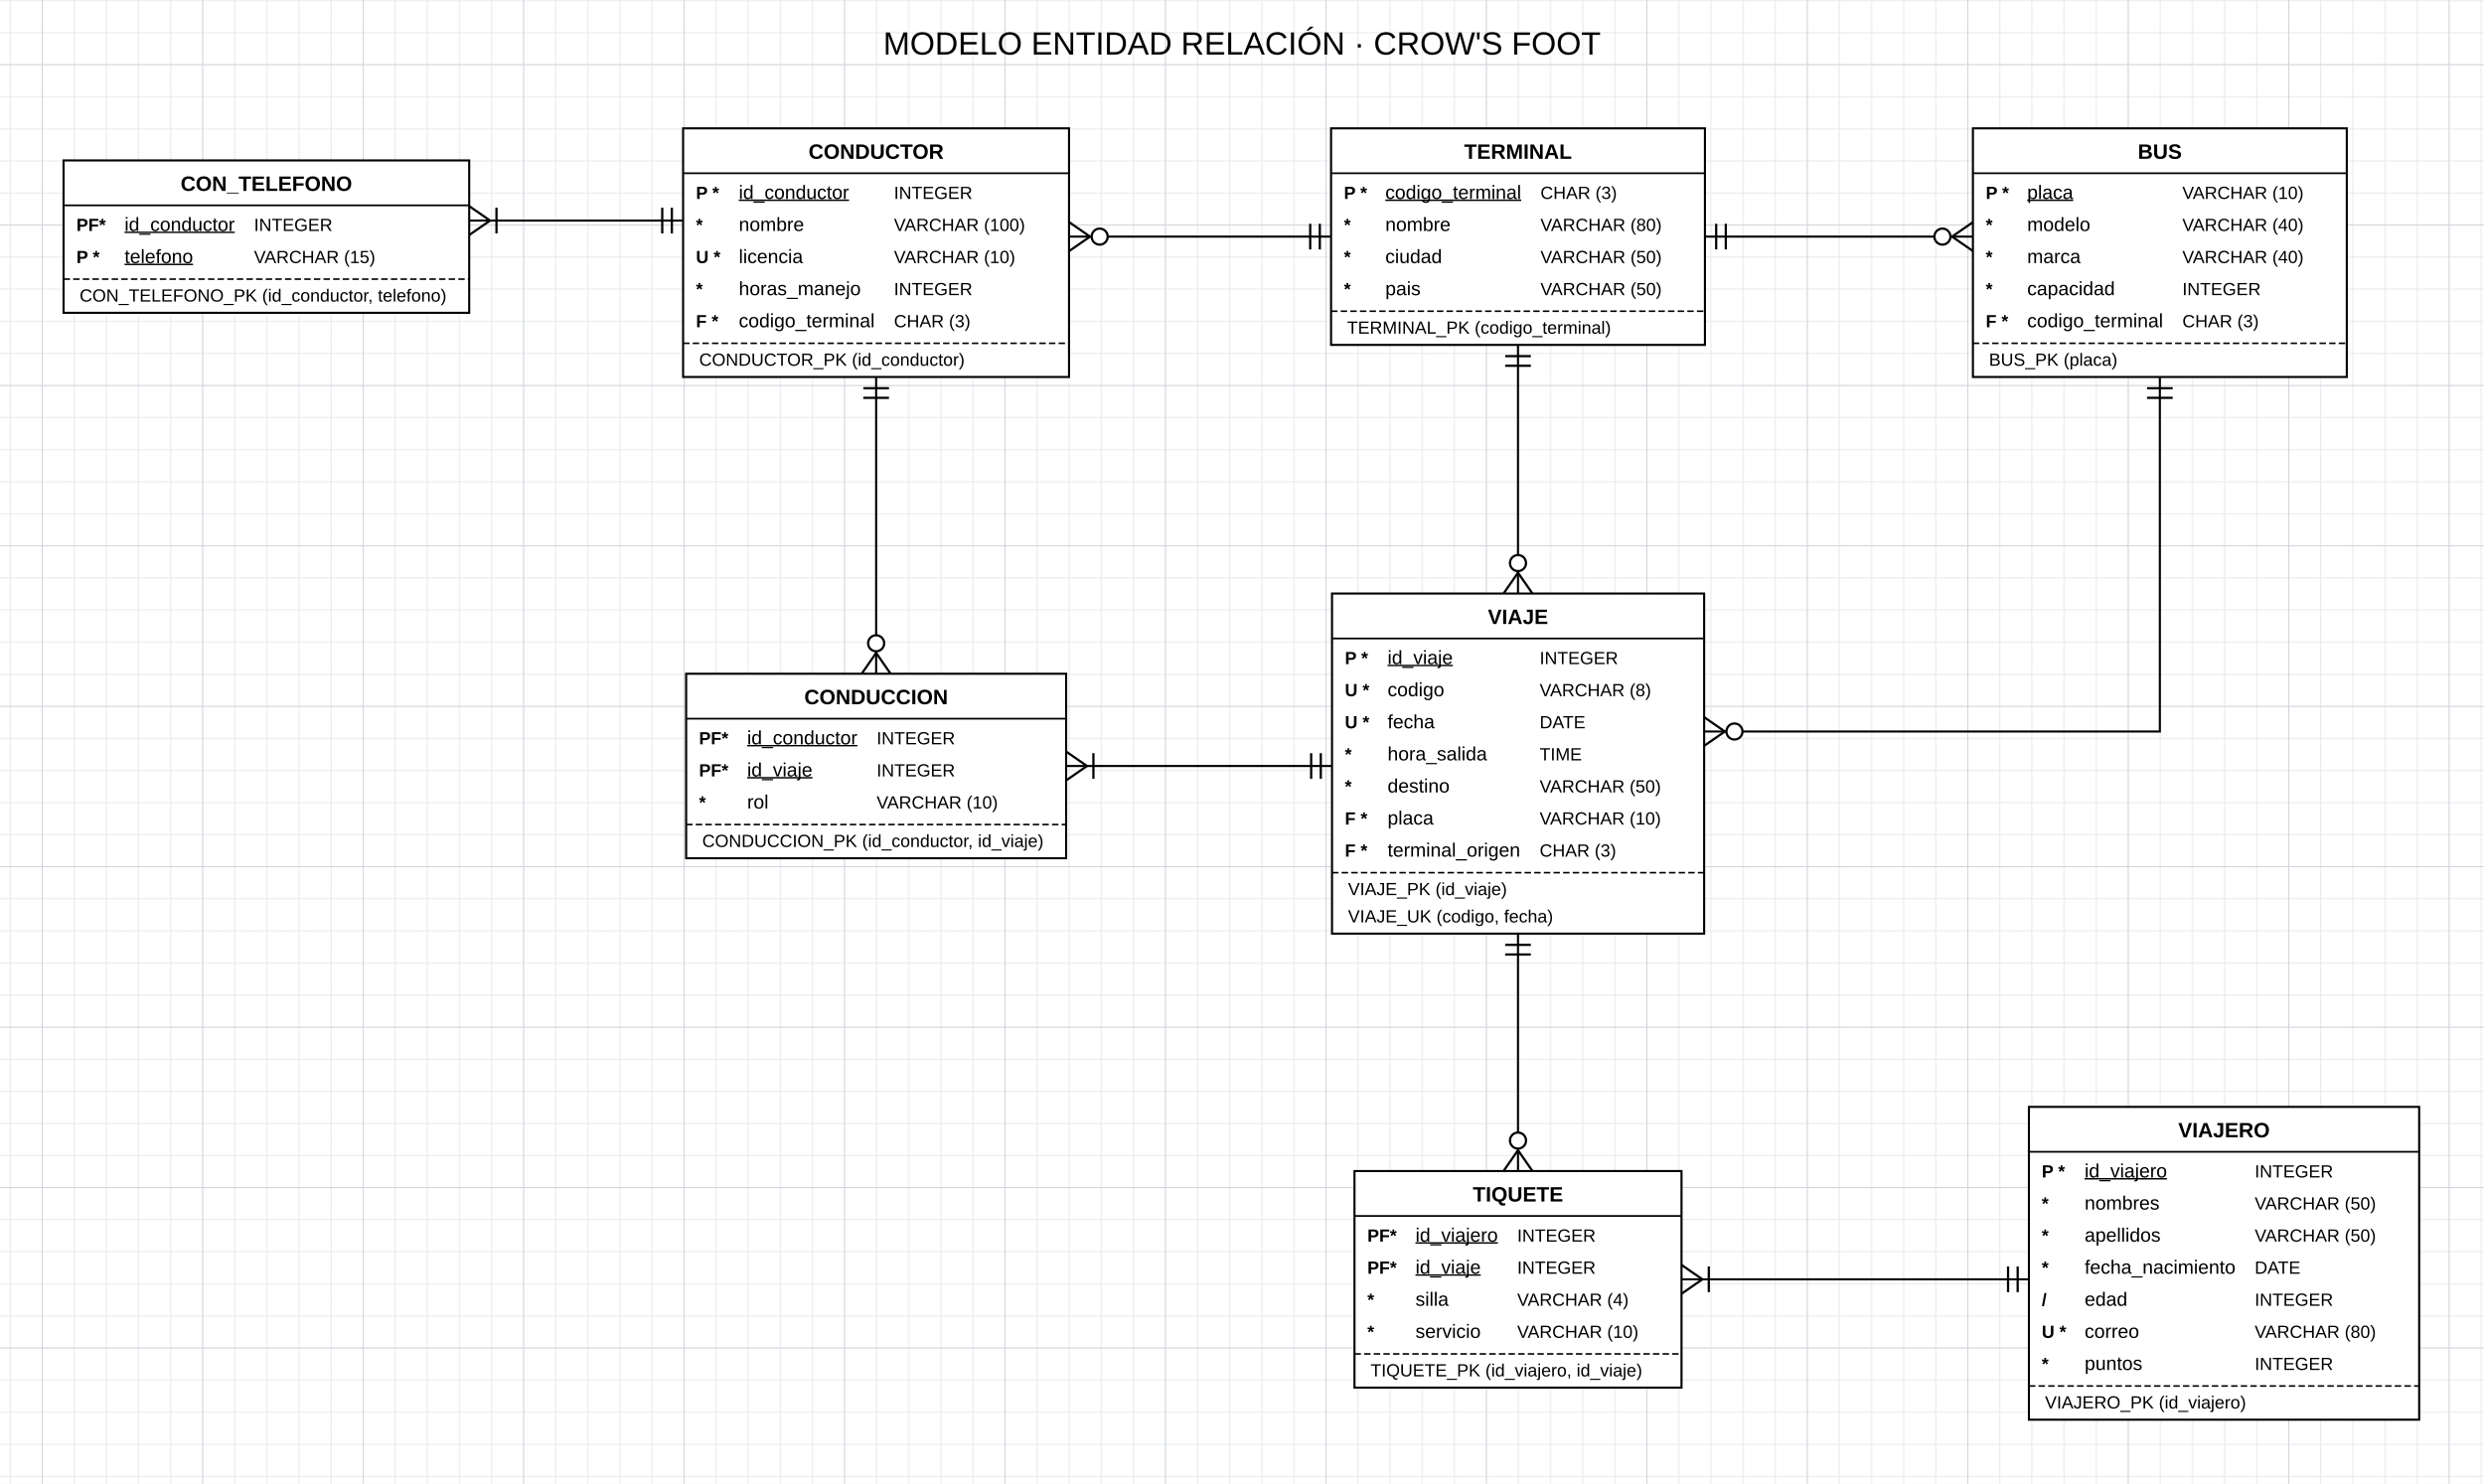
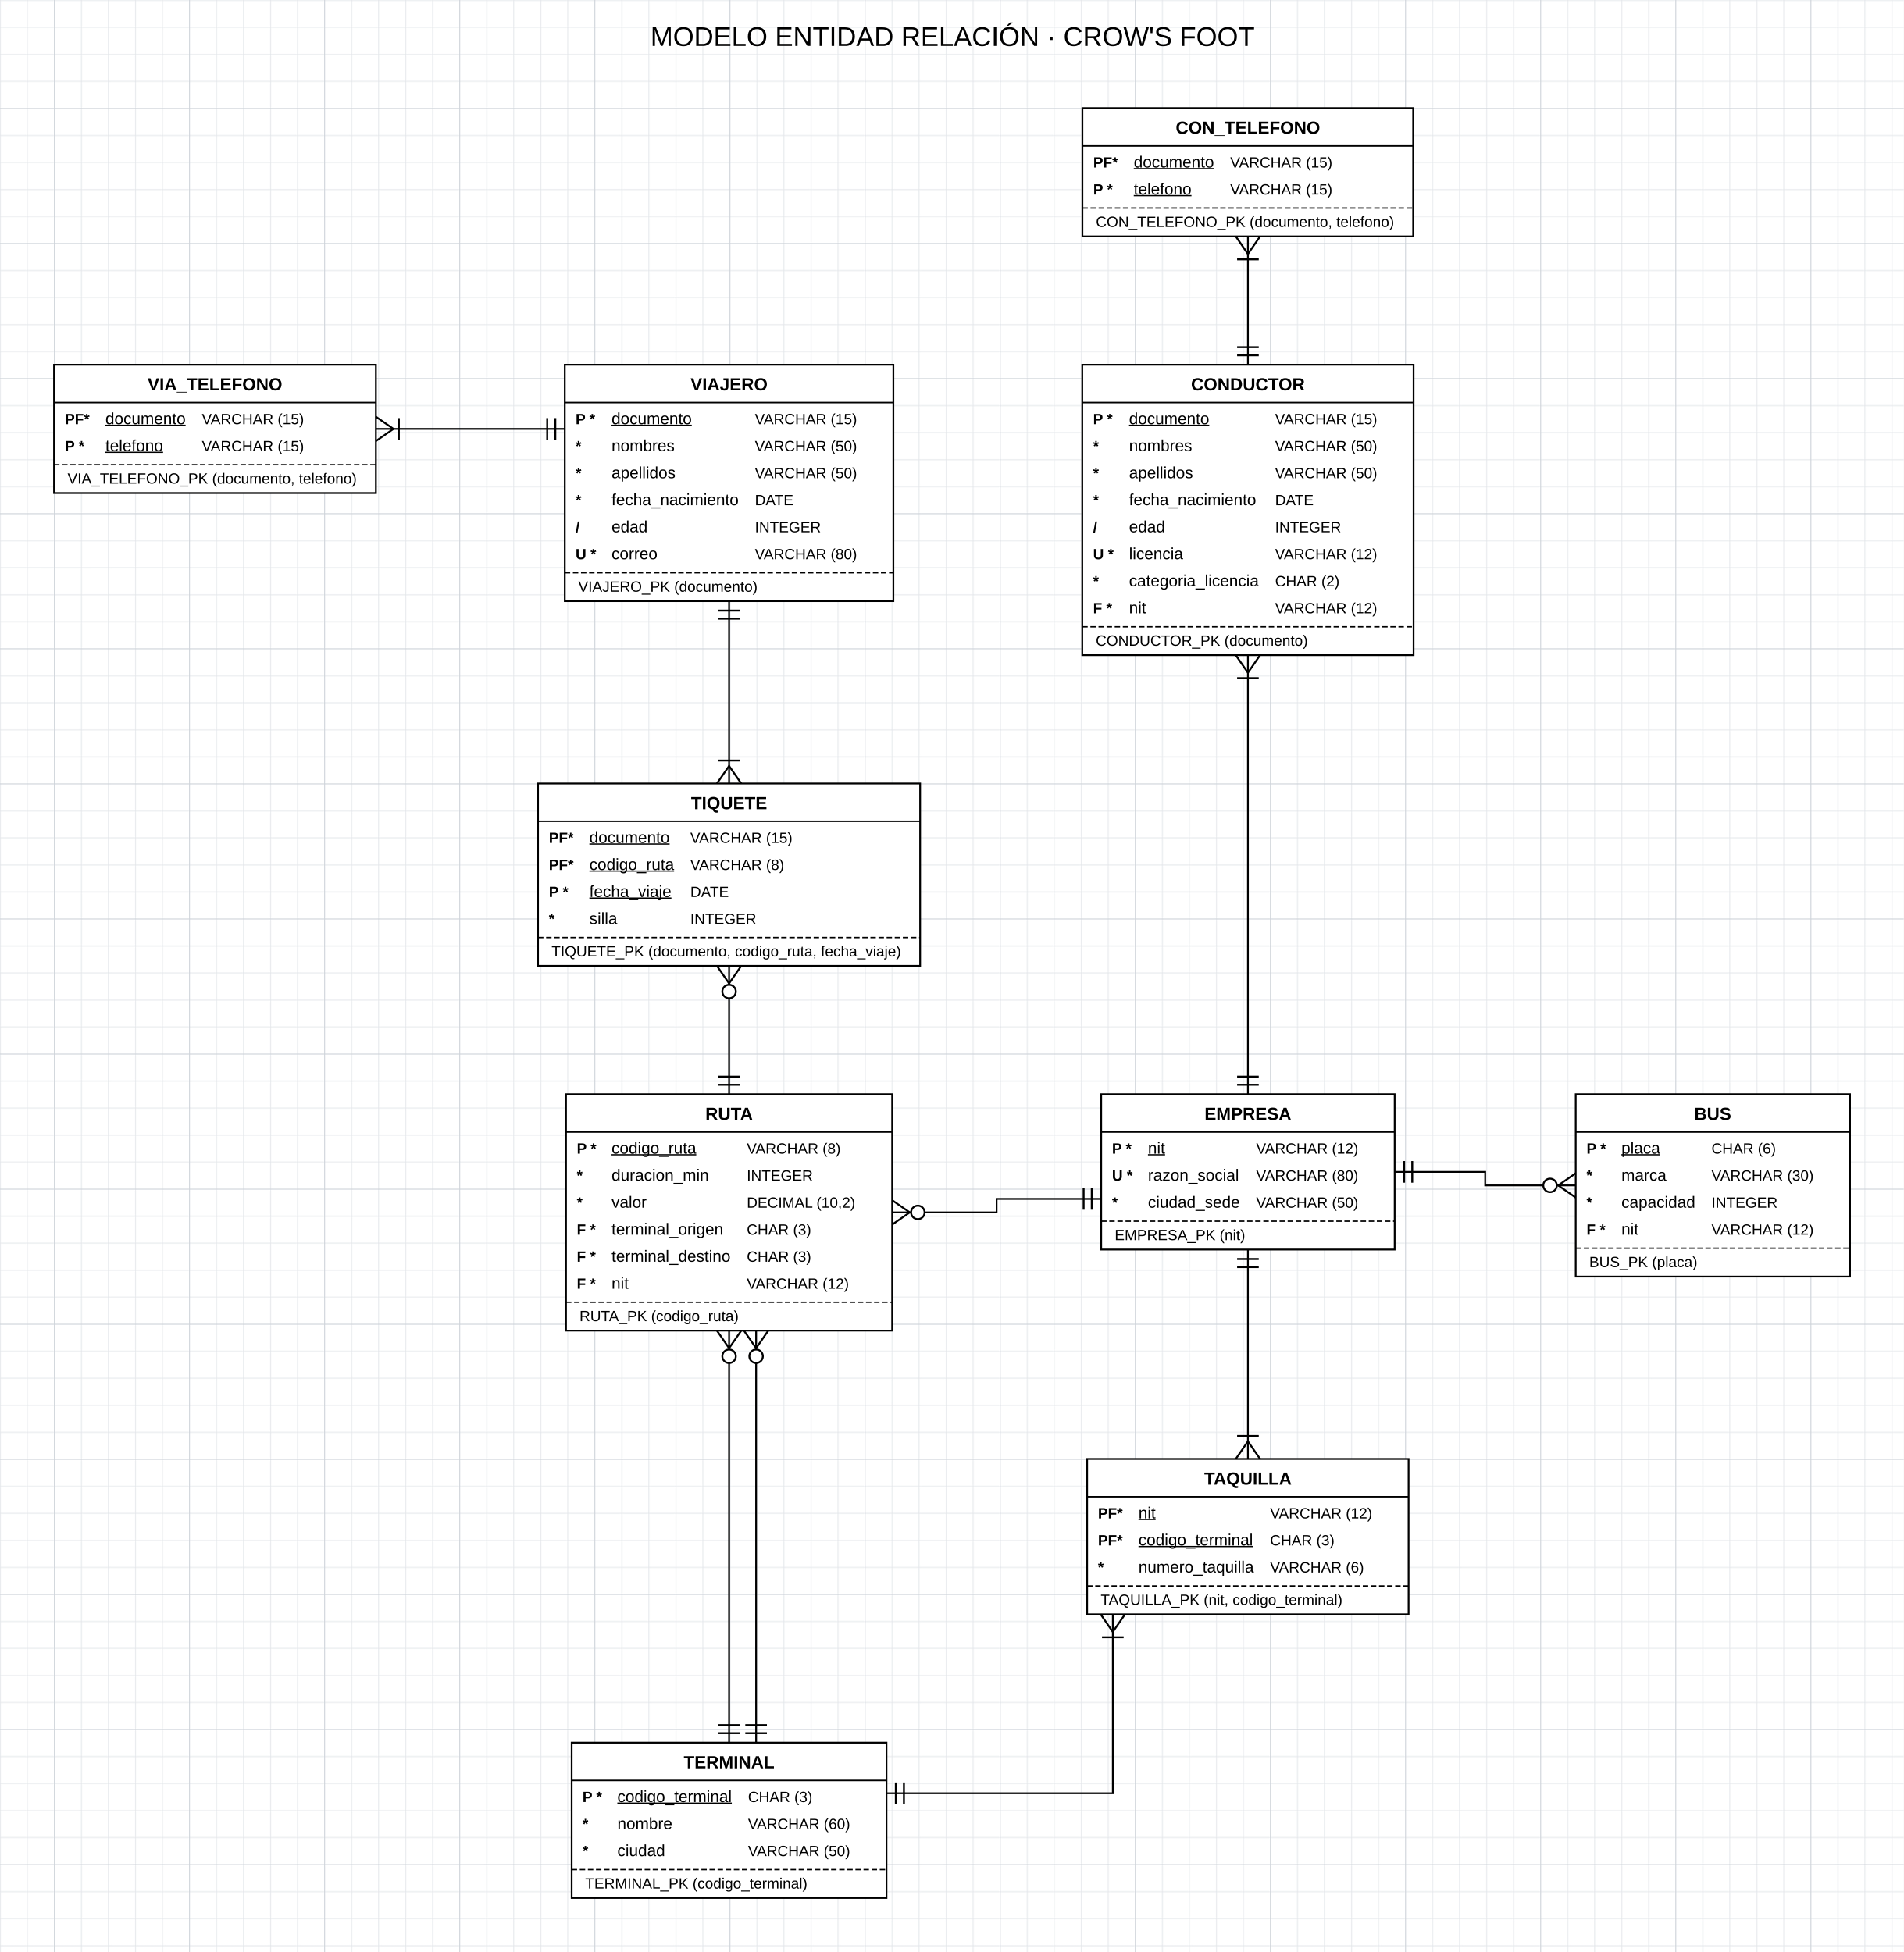
- <svg xmlns="http://www.w3.org/2000/svg" viewBox="-26 -40 1548 925" width="1548" height="925" font-family="Arial, Helvetica, sans-serif" role="img">
+ <svg xmlns="http://www.w3.org/2000/svg" viewBox="-40 -80 1409 1445" width="1409" height="1445" font-family="Arial, Helvetica, sans-serif" role="img">
  <defs>
    <pattern id="g1" width="20" height="20" patternUnits="userSpaceOnUse">
      <path d="M 20 0 L 0 0 0 20" fill="none" stroke="#e3e6ea" stroke-width="1" />
    </pattern>
    <pattern id="g2" width="100" height="100" patternUnits="userSpaceOnUse">
      <rect width="100" height="100" fill="url(#g1)" />
      <path d="M 100 0 L 0 0 0 100" fill="none" stroke="#cfd4da" stroke-width="1.2" />
    </pattern>
  </defs>
-   <rect x="-26" y="-40" width="1548" height="925" fill="#ffffff" />
-   <rect x="-26" y="-40" width="1548" height="925" fill="url(#g2)" />
-   <text x="748" y="-6" text-anchor="middle" font-size="20" fill="#000">MODELO ENTIDAD RELACIÓN · CROW'S FOOT</text>
-   <polyline points="399.7,97.5 266.4,97.5" fill="none" stroke="#000" stroke-width="1.3" />
-   <polyline points="640.3,107.5 803.5,107.5" fill="none" stroke="#000" stroke-width="1.3" />
-   <polyline points="1203.5,107.5 1036.5,107.5" fill="none" stroke="#000" stroke-width="1.3" />
-   <polyline points="920.0,330.0 920.0,175.0" fill="none" stroke="#000" stroke-width="1.3" />
-   <polyline points="1035.9,416.0 1320.0,416.0 1320.0,195.0" fill="none" stroke="#000" stroke-width="1.3" />
-   <polyline points="520.0,380.0 520.0,195.0" fill="none" stroke="#000" stroke-width="1.3" />
-   <polyline points="638.4,437.5 804.1,437.5" fill="none" stroke="#000" stroke-width="1.3" />
-   <polyline points="920.0,690.0 920.0,542.0" fill="none" stroke="#000" stroke-width="1.3" />
-   <polyline points="1021.9,757.5 1238.4,757.5" fill="none" stroke="#000" stroke-width="1.3" />
-   <rect x="13.6" y="60.0" width="252.8" height="95.0" fill="#fff" stroke="#000" stroke-width="1.3" />
-   <text x="140.0" y="79.0" text-anchor="middle" font-size="13" font-weight="bold" fill="#000">CON_TELEFONO</text>
-   <line x1="13.6" y1="88.0" x2="266.4" y2="88.0" stroke="#000" stroke-width="1.1" />
-   <text x="21.6" y="104.0" font-size="11" font-weight="bold" fill="#000">PF*</text>
-   <text x="51.6" y="104.0" font-size="12" fill="#000" text-decoration="underline">id_conductor</text>
-   <text x="132.3" y="104.0" font-size="11" fill="#000">INTEGER</text>
-   <text x="21.6" y="124.0" font-size="11" font-weight="bold" fill="#000">P *</text>
-   <text x="51.6" y="124.0" font-size="12" fill="#000" text-decoration="underline">telefono</text>
-   <text x="132.3" y="124.0" font-size="11" fill="#000">VARCHAR (15)</text>
-   <line x1="13.6" y1="134.0" x2="266.4" y2="134.0" stroke="#000" stroke-width="1" stroke-dasharray="4 2" />
-   <text x="23.6" y="148.0" font-size="11" fill="#000">CON_TELEFONO_PK (id_conductor, telefono)</text>
-   <rect x="399.7" y="40.0" width="240.5" height="155.0" fill="#fff" stroke="#000" stroke-width="1.3" />
-   <text x="520.0" y="59.0" text-anchor="middle" font-size="13" font-weight="bold" fill="#000">CONDUCTOR</text>
-   <line x1="399.7" y1="68.0" x2="640.3" y2="68.0" stroke="#000" stroke-width="1.1" />
-   <text x="407.7" y="84.0" font-size="11" font-weight="bold" fill="#000">P *</text>
-   <text x="434.4" y="84.0" font-size="12" fill="#000" text-decoration="underline">id_conductor</text>
-   <text x="531.1" y="84.0" font-size="11" fill="#000">INTEGER</text>
-   <text x="407.7" y="104.0" font-size="11" font-weight="bold" fill="#000">*</text>
-   <text x="434.4" y="104.0" font-size="12" fill="#000">nombre</text>
-   <text x="531.1" y="104.0" font-size="11" fill="#000">VARCHAR (100)</text>
-   <text x="407.7" y="124.0" font-size="11" font-weight="bold" fill="#000">U *</text>
-   <text x="434.4" y="124.0" font-size="12" fill="#000">licencia</text>
-   <text x="531.1" y="124.0" font-size="11" fill="#000">VARCHAR (10)</text>
-   <text x="407.7" y="144.0" font-size="11" font-weight="bold" fill="#000">*</text>
-   <text x="434.4" y="144.0" font-size="12" fill="#000">horas_manejo</text>
-   <text x="531.1" y="144.0" font-size="11" fill="#000">INTEGER</text>
-   <text x="407.7" y="164.0" font-size="11" font-weight="bold" fill="#000">F *</text>
-   <text x="434.4" y="164.0" font-size="12" fill="#000">codigo_terminal</text>
-   <text x="531.1" y="164.0" font-size="11" fill="#000">CHAR (3)</text>
-   <line x1="399.7" y1="174.0" x2="640.3" y2="174.0" stroke="#000" stroke-width="1" stroke-dasharray="4 2" />
-   <text x="409.7" y="188.0" font-size="11" fill="#000">CONDUCTOR_PK (id_conductor)</text>
-   <rect x="803.5" y="40.0" width="233.0" height="135.0" fill="#fff" stroke="#000" stroke-width="1.3" />
-   <text x="920.0" y="59.0" text-anchor="middle" font-size="13" font-weight="bold" fill="#000">TERMINAL</text>
-   <line x1="803.5" y1="68.0" x2="1036.5" y2="68.0" stroke="#000" stroke-width="1.1" />
-   <text x="811.5" y="84.0" font-size="11" font-weight="bold" fill="#000">P *</text>
-   <text x="837.3" y="84.0" font-size="12" fill="#000" text-decoration="underline">codigo_terminal</text>
-   <text x="934.0" y="84.0" font-size="11" fill="#000">CHAR (3)</text>
-   <text x="811.5" y="104.0" font-size="11" font-weight="bold" fill="#000">*</text>
-   <text x="837.3" y="104.0" font-size="12" fill="#000">nombre</text>
-   <text x="934.0" y="104.0" font-size="11" fill="#000">VARCHAR (80)</text>
-   <text x="811.5" y="124.0" font-size="11" font-weight="bold" fill="#000">*</text>
-   <text x="837.3" y="124.0" font-size="12" fill="#000">ciudad</text>
-   <text x="934.0" y="124.0" font-size="11" fill="#000">VARCHAR (50)</text>
-   <text x="811.5" y="144.0" font-size="11" font-weight="bold" fill="#000">*</text>
-   <text x="837.3" y="144.0" font-size="12" fill="#000">pais</text>
-   <text x="934.0" y="144.0" font-size="11" fill="#000">VARCHAR (50)</text>
-   <line x1="803.5" y1="154.0" x2="1036.5" y2="154.0" stroke="#000" stroke-width="1" stroke-dasharray="4 2" />
-   <text x="813.5" y="168.0" font-size="11" fill="#000">TERMINAL_PK (codigo_terminal)</text>
-   <rect x="1203.5" y="40.0" width="233.0" height="155.0" fill="#fff" stroke="#000" stroke-width="1.3" />
-   <text x="1320.0" y="59.0" text-anchor="middle" font-size="13" font-weight="bold" fill="#000">BUS</text>
-   <line x1="1203.5" y1="68.0" x2="1436.5" y2="68.0" stroke="#000" stroke-width="1.1" />
-   <text x="1211.5" y="84.0" font-size="11" font-weight="bold" fill="#000">P *</text>
-   <text x="1237.3" y="84.0" font-size="12" fill="#000" text-decoration="underline">placa</text>
-   <text x="1334.0" y="84.0" font-size="11" fill="#000">VARCHAR (10)</text>
-   <text x="1211.5" y="104.0" font-size="11" font-weight="bold" fill="#000">*</text>
-   <text x="1237.3" y="104.0" font-size="12" fill="#000">modelo</text>
-   <text x="1334.0" y="104.0" font-size="11" fill="#000">VARCHAR (40)</text>
-   <text x="1211.5" y="124.0" font-size="11" font-weight="bold" fill="#000">*</text>
-   <text x="1237.3" y="124.0" font-size="12" fill="#000">marca</text>
-   <text x="1334.0" y="124.0" font-size="11" fill="#000">VARCHAR (40)</text>
-   <text x="1211.5" y="144.0" font-size="11" font-weight="bold" fill="#000">*</text>
-   <text x="1237.3" y="144.0" font-size="12" fill="#000">capacidad</text>
-   <text x="1334.0" y="144.0" font-size="11" fill="#000">INTEGER</text>
-   <text x="1211.5" y="164.0" font-size="11" font-weight="bold" fill="#000">F *</text>
-   <text x="1237.3" y="164.0" font-size="12" fill="#000">codigo_terminal</text>
-   <text x="1334.0" y="164.0" font-size="11" fill="#000">CHAR (3)</text>
-   <line x1="1203.5" y1="174.0" x2="1436.5" y2="174.0" stroke="#000" stroke-width="1" stroke-dasharray="4 2" />
-   <text x="1213.5" y="188.0" font-size="11" fill="#000">BUS_PK (placa)</text>
-   <rect x="401.6" y="380.0" width="236.8" height="115.0" fill="#fff" stroke="#000" stroke-width="1.3" />
-   <text x="520.0" y="399.0" text-anchor="middle" font-size="13" font-weight="bold" fill="#000">CONDUCCION</text>
-   <line x1="401.6" y1="408.0" x2="638.4" y2="408.0" stroke="#000" stroke-width="1.1" />
-   <text x="409.6" y="424.0" font-size="11" font-weight="bold" fill="#000">PF*</text>
-   <text x="439.6" y="424.0" font-size="12" fill="#000" text-decoration="underline">id_conductor</text>
-   <text x="520.3" y="424.0" font-size="11" fill="#000">INTEGER</text>
-   <text x="409.6" y="444.0" font-size="11" font-weight="bold" fill="#000">PF*</text>
-   <text x="439.6" y="444.0" font-size="12" fill="#000" text-decoration="underline">id_viaje</text>
-   <text x="520.3" y="444.0" font-size="11" fill="#000">INTEGER</text>
-   <text x="409.6" y="464.0" font-size="11" font-weight="bold" fill="#000">*</text>
-   <text x="439.6" y="464.0" font-size="12" fill="#000">rol</text>
-   <text x="520.3" y="464.0" font-size="11" fill="#000">VARCHAR (10)</text>
-   <line x1="401.6" y1="474.0" x2="638.4" y2="474.0" stroke="#000" stroke-width="1" stroke-dasharray="4 2" />
-   <text x="411.6" y="488.0" font-size="11" fill="#000">CONDUCCION_PK (id_conductor, id_viaje)</text>
-   <rect x="804.1" y="330.0" width="231.9" height="212.0" fill="#fff" stroke="#000" stroke-width="1.3" />
-   <text x="920.0" y="349.0" text-anchor="middle" font-size="13" font-weight="bold" fill="#000">VIAJE</text>
-   <line x1="804.1" y1="358.0" x2="1035.9" y2="358.0" stroke="#000" stroke-width="1.1" />
-   <text x="812.1" y="374.0" font-size="11" font-weight="bold" fill="#000">P *</text>
-   <text x="838.7" y="374.0" font-size="12" fill="#000" text-decoration="underline">id_viaje</text>
-   <text x="933.5" y="374.0" font-size="11" fill="#000">INTEGER</text>
-   <text x="812.1" y="394.0" font-size="11" font-weight="bold" fill="#000">U *</text>
-   <text x="838.7" y="394.0" font-size="12" fill="#000">codigo</text>
-   <text x="933.5" y="394.0" font-size="11" fill="#000">VARCHAR (8)</text>
-   <text x="812.1" y="414.0" font-size="11" font-weight="bold" fill="#000">U *</text>
-   <text x="838.7" y="414.0" font-size="12" fill="#000">fecha</text>
-   <text x="933.5" y="414.0" font-size="11" fill="#000">DATE</text>
-   <text x="812.1" y="434.0" font-size="11" font-weight="bold" fill="#000">*</text>
-   <text x="838.7" y="434.0" font-size="12" fill="#000">hora_salida</text>
-   <text x="933.5" y="434.0" font-size="11" fill="#000">TIME</text>
-   <text x="812.1" y="454.0" font-size="11" font-weight="bold" fill="#000">*</text>
-   <text x="838.7" y="454.0" font-size="12" fill="#000">destino</text>
-   <text x="933.5" y="454.0" font-size="11" fill="#000">VARCHAR (50)</text>
-   <text x="812.1" y="474.0" font-size="11" font-weight="bold" fill="#000">F *</text>
-   <text x="838.7" y="474.0" font-size="12" fill="#000">placa</text>
-   <text x="933.5" y="474.0" font-size="11" fill="#000">VARCHAR (10)</text>
-   <text x="812.1" y="494.0" font-size="11" font-weight="bold" fill="#000">F *</text>
-   <text x="838.7" y="494.0" font-size="12" fill="#000">terminal_origen</text>
-   <text x="933.5" y="494.0" font-size="11" fill="#000">CHAR (3)</text>
-   <line x1="804.1" y1="504.0" x2="1035.9" y2="504.0" stroke="#000" stroke-width="1" stroke-dasharray="4 2" />
-   <text x="814.1" y="518.0" font-size="11" fill="#000">VIAJE_PK (id_viaje)</text>
-   <text x="814.1" y="535.0" font-size="11" fill="#000">VIAJE_UK (codigo, fecha)</text>
-   <rect x="818.1" y="690.0" width="203.8" height="135.0" fill="#fff" stroke="#000" stroke-width="1.3" />
-   <text x="920.0" y="709.0" text-anchor="middle" font-size="13" font-weight="bold" fill="#000">TIQUETE</text>
-   <line x1="818.1" y1="718.0" x2="1021.9" y2="718.0" stroke="#000" stroke-width="1.1" />
-   <text x="826.1" y="734.0" font-size="11" font-weight="bold" fill="#000">PF*</text>
-   <text x="856.1" y="734.0" font-size="12" fill="#000" text-decoration="underline">id_viajero</text>
-   <text x="919.5" y="734.0" font-size="11" fill="#000">INTEGER</text>
-   <text x="826.1" y="754.0" font-size="11" font-weight="bold" fill="#000">PF*</text>
-   <text x="856.1" y="754.0" font-size="12" fill="#000" text-decoration="underline">id_viaje</text>
-   <text x="919.5" y="754.0" font-size="11" fill="#000">INTEGER</text>
-   <text x="826.1" y="774.0" font-size="11" font-weight="bold" fill="#000">*</text>
-   <text x="856.1" y="774.0" font-size="12" fill="#000">silla</text>
-   <text x="919.5" y="774.0" font-size="11" fill="#000">VARCHAR (4)</text>
-   <text x="826.1" y="794.0" font-size="11" font-weight="bold" fill="#000">*</text>
-   <text x="856.1" y="794.0" font-size="12" fill="#000">servicio</text>
-   <text x="919.5" y="794.0" font-size="11" fill="#000">VARCHAR (10)</text>
-   <line x1="818.1" y1="804.0" x2="1021.9" y2="804.0" stroke="#000" stroke-width="1" stroke-dasharray="4 2" />
-   <text x="828.1" y="818.0" font-size="11" fill="#000">TIQUETE_PK (id_viajero, id_viaje)</text>
-   <rect x="1238.4" y="650.0" width="243.2" height="195.0" fill="#fff" stroke="#000" stroke-width="1.3" />
-   <text x="1360.0" y="669.0" text-anchor="middle" font-size="13" font-weight="bold" fill="#000">VIAJERO</text>
-   <line x1="1238.4" y1="678.0" x2="1481.6" y2="678.0" stroke="#000" stroke-width="1.1" />
-   <text x="1246.4" y="694.0" font-size="11" font-weight="bold" fill="#000">P *</text>
-   <text x="1273.1" y="694.0" font-size="12" fill="#000" text-decoration="underline">id_viajero</text>
-   <text x="1379.1" y="694.0" font-size="11" fill="#000">INTEGER</text>
-   <text x="1246.4" y="714.0" font-size="11" font-weight="bold" fill="#000">*</text>
-   <text x="1273.1" y="714.0" font-size="12" fill="#000">nombres</text>
-   <text x="1379.1" y="714.0" font-size="11" fill="#000">VARCHAR (50)</text>
-   <text x="1246.4" y="734.0" font-size="11" font-weight="bold" fill="#000">*</text>
-   <text x="1273.1" y="734.0" font-size="12" fill="#000">apellidos</text>
-   <text x="1379.1" y="734.0" font-size="11" fill="#000">VARCHAR (50)</text>
-   <text x="1246.4" y="754.0" font-size="11" font-weight="bold" fill="#000">*</text>
-   <text x="1273.1" y="754.0" font-size="12" fill="#000">fecha_nacimiento</text>
-   <text x="1379.1" y="754.0" font-size="11" fill="#000">DATE</text>
-   <text x="1246.4" y="774.0" font-size="11" font-weight="bold" fill="#000">/</text>
-   <text x="1273.1" y="774.0" font-size="12" fill="#000">edad</text>
-   <text x="1379.1" y="774.0" font-size="11" fill="#000">INTEGER</text>
-   <text x="1246.4" y="794.0" font-size="11" font-weight="bold" fill="#000">U *</text>
-   <text x="1273.1" y="794.0" font-size="12" fill="#000">correo</text>
-   <text x="1379.1" y="794.0" font-size="11" fill="#000">VARCHAR (80)</text>
-   <text x="1246.4" y="814.0" font-size="11" font-weight="bold" fill="#000">*</text>
-   <text x="1273.1" y="814.0" font-size="12" fill="#000">puntos</text>
-   <text x="1379.1" y="814.0" font-size="11" fill="#000">INTEGER</text>
-   <line x1="1238.4" y1="824.0" x2="1481.6" y2="824.0" stroke="#000" stroke-width="1" stroke-dasharray="4 2" />
-   <text x="1248.4" y="838.0" font-size="11" fill="#000">VIAJERO_PK (id_viajero)</text>
-   <line x1="392.7" y1="105.5" x2="392.7" y2="89.5" stroke="#000" stroke-width="1.4" fill="none" />
-   <line x1="386.7" y1="105.5" x2="386.7" y2="89.5" stroke="#000" stroke-width="1.4" fill="none" />
-   <polyline points="266.4,88.5 279.4,97.5 266.4,106.5" stroke="#000" stroke-width="1.4" fill="none" />
-   <line x1="283.4" y1="89.5" x2="283.4" y2="105.5" stroke="#000" stroke-width="1.4" fill="none" />
-   <polyline points="640.3,98.5 653.3,107.5 640.3,116.5" stroke="#000" stroke-width="1.4" fill="none" />
-   <circle cx="659.3" cy="107.5" r="5" fill="#fff" stroke="#000" stroke-width="1.4" />
-   <line x1="796.5" y1="115.5" x2="796.5" y2="99.5" stroke="#000" stroke-width="1.4" fill="none" />
-   <line x1="790.5" y1="115.5" x2="790.5" y2="99.5" stroke="#000" stroke-width="1.4" fill="none" />
-   <polyline points="1203.5,116.5 1190.5,107.5 1203.5,98.5" stroke="#000" stroke-width="1.4" fill="none" />
-   <circle cx="1184.5" cy="107.5" r="5" fill="#fff" stroke="#000" stroke-width="1.4" />
-   <line x1="1043.5" y1="99.5" x2="1043.5" y2="115.5" stroke="#000" stroke-width="1.4" fill="none" />
-   <line x1="1049.5" y1="99.5" x2="1049.5" y2="115.5" stroke="#000" stroke-width="1.4" fill="none" />
-   <polyline points="911.0,330.0 920.0,317.0 929.0,330.0" stroke="#000" stroke-width="1.4" fill="none" />
-   <circle cx="920.0" cy="311.0" r="5" fill="#fff" stroke="#000" stroke-width="1.4" />
-   <line x1="928.0" y1="182.0" x2="912.0" y2="182.0" stroke="#000" stroke-width="1.4" fill="none" />
-   <line x1="928.0" y1="188.0" x2="912.0" y2="188.0" stroke="#000" stroke-width="1.4" fill="none" />
-   <polyline points="1035.9,407.0 1048.9,416.0 1035.9,425.0" stroke="#000" stroke-width="1.4" fill="none" />
-   <circle cx="1054.9" cy="416.0" r="5" fill="#fff" stroke="#000" stroke-width="1.4" />
-   <line x1="1328.0" y1="202.0" x2="1312.0" y2="202.0" stroke="#000" stroke-width="1.4" fill="none" />
-   <line x1="1328.0" y1="208.0" x2="1312.0" y2="208.0" stroke="#000" stroke-width="1.4" fill="none" />
-   <polyline points="511.0,380.0 520.0,367.0 529.0,380.0" stroke="#000" stroke-width="1.4" fill="none" />
-   <circle cx="520.0" cy="361.0" r="5" fill="#fff" stroke="#000" stroke-width="1.4" />
-   <line x1="528.0" y1="202.0" x2="512.0" y2="202.0" stroke="#000" stroke-width="1.4" fill="none" />
-   <line x1="528.0" y1="208.0" x2="512.0" y2="208.0" stroke="#000" stroke-width="1.4" fill="none" />
-   <polyline points="638.4,428.5 651.4,437.5 638.4,446.5" stroke="#000" stroke-width="1.4" fill="none" />
-   <line x1="655.4" y1="429.5" x2="655.4" y2="445.5" stroke="#000" stroke-width="1.4" fill="none" />
-   <line x1="797.1" y1="445.5" x2="797.1" y2="429.5" stroke="#000" stroke-width="1.4" fill="none" />
-   <line x1="791.1" y1="445.5" x2="791.1" y2="429.5" stroke="#000" stroke-width="1.4" fill="none" />
-   <polyline points="911.0,690.0 920.0,677.0 929.0,690.0" stroke="#000" stroke-width="1.4" fill="none" />
-   <circle cx="920.0" cy="671.0" r="5" fill="#fff" stroke="#000" stroke-width="1.4" />
-   <line x1="928.0" y1="549.0" x2="912.0" y2="549.0" stroke="#000" stroke-width="1.4" fill="none" />
-   <line x1="928.0" y1="555.0" x2="912.0" y2="555.0" stroke="#000" stroke-width="1.4" fill="none" />
-   <polyline points="1021.9,748.5 1034.9,757.5 1021.9,766.5" stroke="#000" stroke-width="1.4" fill="none" />
-   <line x1="1038.9" y1="749.5" x2="1038.9" y2="765.5" stroke="#000" stroke-width="1.4" fill="none" />
-   <line x1="1231.4" y1="765.5" x2="1231.4" y2="749.5" stroke="#000" stroke-width="1.4" fill="none" />
-   <line x1="1225.4" y1="765.5" x2="1225.4" y2="749.5" stroke="#000" stroke-width="1.4" fill="none" />
+   <rect x="-40" y="-80" width="1409" height="1445" fill="#ffffff" />
+   <rect x="-40" y="-80" width="1409" height="1445" fill="url(#g2)" />
+   <text x="665" y="-46" text-anchor="middle" font-size="20" fill="#000">MODELO ENTIDAD RELACIÓN · CROW'S FOOT</text>
+   <polyline points="883.6,95.0 883.6,190.0" fill="none" stroke="#000" stroke-width="1.3" />
+   <polyline points="499.6,635.0 499.6,730.0" fill="none" stroke="#000" stroke-width="1.3" />
+   <polyline points="883.6,1000.0 883.6,845.0" fill="none" stroke="#000" stroke-width="1.3" />
+   <polyline points="499.6,500.0 499.6,365.0" fill="none" stroke="#000" stroke-width="1.3" />
+   <polyline points="1126.2,797.5 1059.2,797.5 1059.2,787.5 992.2,787.5" fill="none" stroke="#000" stroke-width="1.3" />
+   <polyline points="620.3,817.5 697.6,817.5 697.6,807.5 775.0,807.5" fill="none" stroke="#000" stroke-width="1.3" />
+   <polyline points="238.2,237.5 378.0,237.5" fill="none" stroke="#000" stroke-width="1.3" />
+   <polyline points="499.6,905.0 499.6,1210.0" fill="none" stroke="#000" stroke-width="1.3" />
+   <polyline points="519.6,905.0 519.6,1210.0" fill="none" stroke="#000" stroke-width="1.3" />
+   <polyline points="883.6,405.0 883.6,730.0" fill="none" stroke="#000" stroke-width="1.3" />
+   <polyline points="783.6,1115.0 783.6,1247.5 616.0,1247.5" fill="none" stroke="#000" stroke-width="1.3" />
+   <rect x="378.0" y="190.0" width="243.2" height="175.0" fill="#fff" stroke="#000" stroke-width="1.3" />
+   <text x="499.6" y="209.0" text-anchor="middle" font-size="13" font-weight="bold" fill="#000">VIAJERO</text>
+   <line x1="378.0" y1="218.0" x2="621.2" y2="218.0" stroke="#000" stroke-width="1.1" />
+   <text x="386.0" y="234.0" font-size="11" font-weight="bold" fill="#000">P *</text>
+   <text x="412.6" y="234.0" font-size="12" fill="#000" text-decoration="underline">documento</text>
+   <text x="518.7" y="234.0" font-size="11" fill="#000">VARCHAR (15)</text>
+   <text x="386.0" y="254.0" font-size="11" font-weight="bold" fill="#000">*</text>
+   <text x="412.6" y="254.0" font-size="12" fill="#000">nombres</text>
+   <text x="518.7" y="254.0" font-size="11" fill="#000">VARCHAR (50)</text>
+   <text x="386.0" y="274.0" font-size="11" font-weight="bold" fill="#000">*</text>
+   <text x="412.6" y="274.0" font-size="12" fill="#000">apellidos</text>
+   <text x="518.7" y="274.0" font-size="11" fill="#000">VARCHAR (50)</text>
+   <text x="386.0" y="294.0" font-size="11" font-weight="bold" fill="#000">*</text>
+   <text x="412.6" y="294.0" font-size="12" fill="#000">fecha_nacimiento</text>
+   <text x="518.7" y="294.0" font-size="11" fill="#000">DATE</text>
+   <text x="386.0" y="314.0" font-size="11" font-weight="bold" fill="#000">/</text>
+   <text x="412.6" y="314.0" font-size="12" fill="#000">edad</text>
+   <text x="518.7" y="314.0" font-size="11" fill="#000">INTEGER</text>
+   <text x="386.0" y="334.0" font-size="11" font-weight="bold" fill="#000">U *</text>
+   <text x="412.6" y="334.0" font-size="12" fill="#000">correo</text>
+   <text x="518.7" y="334.0" font-size="11" fill="#000">VARCHAR (80)</text>
+   <line x1="378.0" y1="344.0" x2="621.2" y2="344.0" stroke="#000" stroke-width="1" stroke-dasharray="4 2" />
+   <text x="388.0" y="358.0" font-size="11" fill="#000">VIAJERO_PK (documento)</text>
+   <rect x="761.0" y="190.0" width="245.2" height="215.0" fill="#fff" stroke="#000" stroke-width="1.3" />
+   <text x="883.6" y="209.0" text-anchor="middle" font-size="13" font-weight="bold" fill="#000">CONDUCTOR</text>
+   <line x1="761.0" y1="218.0" x2="1006.2" y2="218.0" stroke="#000" stroke-width="1.1" />
+   <text x="769.0" y="234.0" font-size="11" font-weight="bold" fill="#000">P *</text>
+   <text x="795.6" y="234.0" font-size="12" fill="#000" text-decoration="underline">documento</text>
+   <text x="903.7" y="234.0" font-size="11" fill="#000">VARCHAR (15)</text>
+   <text x="769.0" y="254.0" font-size="11" font-weight="bold" fill="#000">*</text>
+   <text x="795.6" y="254.0" font-size="12" fill="#000">nombres</text>
+   <text x="903.7" y="254.0" font-size="11" fill="#000">VARCHAR (50)</text>
+   <text x="769.0" y="274.0" font-size="11" font-weight="bold" fill="#000">*</text>
+   <text x="795.6" y="274.0" font-size="12" fill="#000">apellidos</text>
+   <text x="903.7" y="274.0" font-size="11" fill="#000">VARCHAR (50)</text>
+   <text x="769.0" y="294.0" font-size="11" font-weight="bold" fill="#000">*</text>
+   <text x="795.6" y="294.0" font-size="12" fill="#000">fecha_nacimiento</text>
+   <text x="903.7" y="294.0" font-size="11" fill="#000">DATE</text>
+   <text x="769.0" y="314.0" font-size="11" font-weight="bold" fill="#000">/</text>
+   <text x="795.6" y="314.0" font-size="12" fill="#000">edad</text>
+   <text x="903.7" y="314.0" font-size="11" fill="#000">INTEGER</text>
+   <text x="769.0" y="334.0" font-size="11" font-weight="bold" fill="#000">U *</text>
+   <text x="795.6" y="334.0" font-size="12" fill="#000">licencia</text>
+   <text x="903.7" y="334.0" font-size="11" fill="#000">VARCHAR (12)</text>
+   <text x="769.0" y="354.0" font-size="11" font-weight="bold" fill="#000">*</text>
+   <text x="795.6" y="354.0" font-size="12" fill="#000">categoria_licencia</text>
+   <text x="903.7" y="354.0" font-size="11" fill="#000">CHAR (2)</text>
+   <text x="769.0" y="374.0" font-size="11" font-weight="bold" fill="#000">F *</text>
+   <text x="795.6" y="374.0" font-size="12" fill="#000">nit</text>
+   <text x="903.7" y="374.0" font-size="11" fill="#000">VARCHAR (12)</text>
+   <line x1="761.0" y1="384.0" x2="1006.2" y2="384.0" stroke="#000" stroke-width="1" stroke-dasharray="4 2" />
+   <text x="771.0" y="398.0" font-size="11" fill="#000">CONDUCTOR_PK (documento)</text>
+   <rect x="378.9" y="730.0" width="241.4" height="175.0" fill="#fff" stroke="#000" stroke-width="1.3" />
+   <text x="499.6" y="749.0" text-anchor="middle" font-size="13" font-weight="bold" fill="#000">RUTA</text>
+   <line x1="378.9" y1="758.0" x2="620.3" y2="758.0" stroke="#000" stroke-width="1.1" />
+   <text x="386.9" y="774.0" font-size="11" font-weight="bold" fill="#000">P *</text>
+   <text x="412.6" y="774.0" font-size="12" fill="#000" text-decoration="underline">codigo_ruta</text>
+   <text x="512.7" y="774.0" font-size="11" fill="#000">VARCHAR (8)</text>
+   <text x="386.9" y="794.0" font-size="11" font-weight="bold" fill="#000">*</text>
+   <text x="412.6" y="794.0" font-size="12" fill="#000">duracion_min</text>
+   <text x="512.7" y="794.0" font-size="11" fill="#000">INTEGER</text>
+   <text x="386.9" y="814.0" font-size="11" font-weight="bold" fill="#000">*</text>
+   <text x="412.6" y="814.0" font-size="12" fill="#000">valor</text>
+   <text x="512.7" y="814.0" font-size="11" fill="#000">DECIMAL (10,2)</text>
+   <text x="386.9" y="834.0" font-size="11" font-weight="bold" fill="#000">F *</text>
+   <text x="412.6" y="834.0" font-size="12" fill="#000">terminal_origen</text>
+   <text x="512.7" y="834.0" font-size="11" fill="#000">CHAR (3)</text>
+   <text x="386.9" y="854.0" font-size="11" font-weight="bold" fill="#000">F *</text>
+   <text x="412.6" y="854.0" font-size="12" fill="#000">terminal_destino</text>
+   <text x="512.7" y="854.0" font-size="11" fill="#000">CHAR (3)</text>
+   <text x="386.9" y="874.0" font-size="11" font-weight="bold" fill="#000">F *</text>
+   <text x="412.6" y="874.0" font-size="12" fill="#000">nit</text>
+   <text x="512.7" y="874.0" font-size="11" fill="#000">VARCHAR (12)</text>
+   <line x1="378.9" y1="884.0" x2="620.3" y2="884.0" stroke="#000" stroke-width="1" stroke-dasharray="4 2" />
+   <text x="388.9" y="898.0" font-size="11" fill="#000">RUTA_PK (codigo_ruta)</text>
+   <rect x="775.0" y="730.0" width="217.2" height="115.0" fill="#fff" stroke="#000" stroke-width="1.3" />
+   <text x="883.6" y="749.0" text-anchor="middle" font-size="13" font-weight="bold" fill="#000">EMPRESA</text>
+   <line x1="775.0" y1="758.0" x2="992.2" y2="758.0" stroke="#000" stroke-width="1.1" />
+   <text x="783.0" y="774.0" font-size="11" font-weight="bold" fill="#000">P *</text>
+   <text x="809.6" y="774.0" font-size="12" fill="#000" text-decoration="underline">nit</text>
+   <text x="889.7" y="774.0" font-size="11" fill="#000">VARCHAR (12)</text>
+   <text x="783.0" y="794.0" font-size="11" font-weight="bold" fill="#000">U *</text>
+   <text x="809.6" y="794.0" font-size="12" fill="#000">razon_social</text>
+   <text x="889.7" y="794.0" font-size="11" fill="#000">VARCHAR (80)</text>
+   <text x="783.0" y="814.0" font-size="11" font-weight="bold" fill="#000">*</text>
+   <text x="809.6" y="814.0" font-size="12" fill="#000">ciudad_sede</text>
+   <text x="889.7" y="814.0" font-size="11" fill="#000">VARCHAR (50)</text>
+   <line x1="775.0" y1="824.0" x2="992.2" y2="824.0" stroke="#000" stroke-width="1" stroke-dasharray="4 2" />
+   <text x="785.0" y="838.0" font-size="11" fill="#000">EMPRESA_PK (nit)</text>
+   <rect x="1126.2" y="730.0" width="203.0" height="135.0" fill="#fff" stroke="#000" stroke-width="1.3" />
+   <text x="1227.6" y="749.0" text-anchor="middle" font-size="13" font-weight="bold" fill="#000">BUS</text>
+   <line x1="1126.2" y1="758.0" x2="1329.1" y2="758.0" stroke="#000" stroke-width="1.1" />
+   <text x="1134.2" y="774.0" font-size="11" font-weight="bold" fill="#000">P *</text>
+   <text x="1160.0" y="774.0" font-size="12" fill="#000" text-decoration="underline">placa</text>
+   <text x="1226.7" y="774.0" font-size="11" fill="#000">CHAR (6)</text>
+   <text x="1134.2" y="794.0" font-size="11" font-weight="bold" fill="#000">*</text>
+   <text x="1160.0" y="794.0" font-size="12" fill="#000">marca</text>
+   <text x="1226.7" y="794.0" font-size="11" fill="#000">VARCHAR (30)</text>
+   <text x="1134.2" y="814.0" font-size="11" font-weight="bold" fill="#000">*</text>
+   <text x="1160.0" y="814.0" font-size="12" fill="#000">capacidad</text>
+   <text x="1226.7" y="814.0" font-size="11" fill="#000">INTEGER</text>
+   <text x="1134.2" y="834.0" font-size="11" font-weight="bold" fill="#000">F *</text>
+   <text x="1160.0" y="834.0" font-size="12" fill="#000">nit</text>
+   <text x="1226.7" y="834.0" font-size="11" fill="#000">VARCHAR (12)</text>
+   <line x1="1126.2" y1="844.0" x2="1329.1" y2="844.0" stroke="#000" stroke-width="1" stroke-dasharray="4 2" />
+   <text x="1136.2" y="858.0" font-size="11" fill="#000">BUS_PK (placa)</text>
+   <rect x="383.1" y="1210.0" width="233.0" height="115.0" fill="#fff" stroke="#000" stroke-width="1.3" />
+   <text x="499.6" y="1229.0" text-anchor="middle" font-size="13" font-weight="bold" fill="#000">TERMINAL</text>
+   <line x1="383.1" y1="1238.0" x2="616.0" y2="1238.0" stroke="#000" stroke-width="1.1" />
+   <text x="391.1" y="1254.0" font-size="11" font-weight="bold" fill="#000">P *</text>
+   <text x="416.9" y="1254.0" font-size="12" fill="#000" text-decoration="underline">codigo_terminal</text>
+   <text x="513.6" y="1254.0" font-size="11" fill="#000">CHAR (3)</text>
+   <text x="391.1" y="1274.0" font-size="11" font-weight="bold" fill="#000">*</text>
+   <text x="416.9" y="1274.0" font-size="12" fill="#000">nombre</text>
+   <text x="513.6" y="1274.0" font-size="11" fill="#000">VARCHAR (60)</text>
+   <text x="391.1" y="1294.0" font-size="11" font-weight="bold" fill="#000">*</text>
+   <text x="416.9" y="1294.0" font-size="12" fill="#000">ciudad</text>
+   <text x="513.6" y="1294.0" font-size="11" fill="#000">VARCHAR (50)</text>
+   <line x1="383.1" y1="1304.0" x2="616.0" y2="1304.0" stroke="#000" stroke-width="1" stroke-dasharray="4 2" />
+   <text x="393.1" y="1318.0" font-size="11" fill="#000">TERMINAL_PK (codigo_terminal)</text>
+   <rect x="0.0" y="190.0" width="238.2" height="95.0" fill="#fff" stroke="#000" stroke-width="1.3" />
+   <text x="119.1" y="209.0" text-anchor="middle" font-size="13" font-weight="bold" fill="#000">VIA_TELEFONO</text>
+   <line x1="0.0" y1="218.0" x2="238.2" y2="218.0" stroke="#000" stroke-width="1.1" />
+   <text x="8.0" y="234.0" font-size="11" font-weight="bold" fill="#000">PF*</text>
+   <text x="38.0" y="234.0" font-size="12" fill="#000" text-decoration="underline">documento</text>
+   <text x="109.4" y="234.0" font-size="11" fill="#000">VARCHAR (15)</text>
+   <text x="8.0" y="254.0" font-size="11" font-weight="bold" fill="#000">P *</text>
+   <text x="38.0" y="254.0" font-size="12" fill="#000" text-decoration="underline">telefono</text>
+   <text x="109.4" y="254.0" font-size="11" fill="#000">VARCHAR (15)</text>
+   <line x1="0.0" y1="264.0" x2="238.2" y2="264.0" stroke="#000" stroke-width="1" stroke-dasharray="4 2" />
+   <text x="10.0" y="278.0" font-size="11" fill="#000">VIA_TELEFONO_PK (documento, telefono)</text>
+   <rect x="761.1" y="0.0" width="244.8" height="95.0" fill="#fff" stroke="#000" stroke-width="1.3" />
+   <text x="883.6" y="19.0" text-anchor="middle" font-size="13" font-weight="bold" fill="#000">CON_TELEFONO</text>
+   <line x1="761.1" y1="28.0" x2="1006.0" y2="28.0" stroke="#000" stroke-width="1.1" />
+   <text x="769.1" y="44.0" font-size="11" font-weight="bold" fill="#000">PF*</text>
+   <text x="799.1" y="44.0" font-size="12" fill="#000" text-decoration="underline">documento</text>
+   <text x="870.5" y="44.0" font-size="11" fill="#000">VARCHAR (15)</text>
+   <text x="769.1" y="64.0" font-size="11" font-weight="bold" fill="#000">P *</text>
+   <text x="799.1" y="64.0" font-size="12" fill="#000" text-decoration="underline">telefono</text>
+   <text x="870.5" y="64.0" font-size="11" fill="#000">VARCHAR (15)</text>
+   <line x1="761.1" y1="74.0" x2="1006.0" y2="74.0" stroke="#000" stroke-width="1" stroke-dasharray="4 2" />
+   <text x="771.1" y="88.0" font-size="11" fill="#000">CON_TELEFONO_PK (documento, telefono)</text>
+   <rect x="764.6" y="1000.0" width="237.9" height="115.0" fill="#fff" stroke="#000" stroke-width="1.3" />
+   <text x="883.6" y="1019.0" text-anchor="middle" font-size="13" font-weight="bold" fill="#000">TAQUILLA</text>
+   <line x1="764.6" y1="1028.0" x2="1002.5" y2="1028.0" stroke="#000" stroke-width="1.1" />
+   <text x="772.6" y="1044.0" font-size="11" font-weight="bold" fill="#000">PF*</text>
+   <text x="802.6" y="1044.0" font-size="12" fill="#000" text-decoration="underline">nit</text>
+   <text x="900.0" y="1044.0" font-size="11" fill="#000">VARCHAR (12)</text>
+   <text x="772.6" y="1064.0" font-size="11" font-weight="bold" fill="#000">PF*</text>
+   <text x="802.6" y="1064.0" font-size="12" fill="#000" text-decoration="underline">codigo_terminal</text>
+   <text x="900.0" y="1064.0" font-size="11" fill="#000">CHAR (3)</text>
+   <text x="772.6" y="1084.0" font-size="11" font-weight="bold" fill="#000">*</text>
+   <text x="802.6" y="1084.0" font-size="12" fill="#000">numero_taquilla</text>
+   <text x="900.0" y="1084.0" font-size="11" fill="#000">VARCHAR (6)</text>
+   <line x1="764.6" y1="1094.0" x2="1002.5" y2="1094.0" stroke="#000" stroke-width="1" stroke-dasharray="4 2" />
+   <text x="774.6" y="1108.0" font-size="11" fill="#000">TAQUILLA_PK (nit, codigo_terminal)</text>
+   <rect x="358.2" y="500.0" width="282.8" height="135.0" fill="#fff" stroke="#000" stroke-width="1.3" />
+   <text x="499.6" y="519.0" text-anchor="middle" font-size="13" font-weight="bold" fill="#000">TIQUETE</text>
+   <line x1="358.2" y1="528.0" x2="641.0" y2="528.0" stroke="#000" stroke-width="1.1" />
+   <text x="366.2" y="544.0" font-size="11" font-weight="bold" fill="#000">PF*</text>
+   <text x="396.2" y="544.0" font-size="12" fill="#000" text-decoration="underline">documento</text>
+   <text x="470.9" y="544.0" font-size="11" fill="#000">VARCHAR (15)</text>
+   <text x="366.2" y="564.0" font-size="11" font-weight="bold" fill="#000">PF*</text>
+   <text x="396.2" y="564.0" font-size="12" fill="#000" text-decoration="underline">codigo_ruta</text>
+   <text x="470.9" y="564.0" font-size="11" fill="#000">VARCHAR (8)</text>
+   <text x="366.2" y="584.0" font-size="11" font-weight="bold" fill="#000">P *</text>
+   <text x="396.2" y="584.0" font-size="12" fill="#000" text-decoration="underline">fecha_viaje</text>
+   <text x="470.9" y="584.0" font-size="11" fill="#000">DATE</text>
+   <text x="366.2" y="604.0" font-size="11" font-weight="bold" fill="#000">*</text>
+   <text x="396.2" y="604.0" font-size="12" fill="#000">silla</text>
+   <text x="470.9" y="604.0" font-size="11" fill="#000">INTEGER</text>
+   <line x1="358.2" y1="614.0" x2="641.0" y2="614.0" stroke="#000" stroke-width="1" stroke-dasharray="4 2" />
+   <text x="368.2" y="628.0" font-size="11" fill="#000">TIQUETE_PK (documento, codigo_ruta, fecha_viaje)</text>
+   <polyline points="892.6,95.0 883.6,108.0 874.6,95.0" stroke="#000" stroke-width="1.4" fill="none" />
+   <line x1="891.6" y1="112.0" x2="875.6" y2="112.0" stroke="#000" stroke-width="1.4" fill="none" />
+   <line x1="875.6" y1="183.0" x2="891.6" y2="183.0" stroke="#000" stroke-width="1.4" fill="none" />
+   <line x1="875.6" y1="177.0" x2="891.6" y2="177.0" stroke="#000" stroke-width="1.4" fill="none" />
+   <polyline points="508.6,635.0 499.6,648.0 490.6,635.0" stroke="#000" stroke-width="1.4" fill="none" />
+   <circle cx="499.6" cy="654.0" r="5" fill="#fff" stroke="#000" stroke-width="1.4" />
+   <line x1="491.6" y1="723.0" x2="507.6" y2="723.0" stroke="#000" stroke-width="1.4" fill="none" />
+   <line x1="491.6" y1="717.0" x2="507.6" y2="717.0" stroke="#000" stroke-width="1.4" fill="none" />
+   <polyline points="874.6,1000.0 883.6,987.0 892.6,1000.0" stroke="#000" stroke-width="1.4" fill="none" />
+   <line x1="875.6" y1="983.0" x2="891.6" y2="983.0" stroke="#000" stroke-width="1.4" fill="none" />
+   <line x1="891.6" y1="852.0" x2="875.6" y2="852.0" stroke="#000" stroke-width="1.4" fill="none" />
+   <line x1="891.6" y1="858.0" x2="875.6" y2="858.0" stroke="#000" stroke-width="1.4" fill="none" />
+   <polyline points="490.6,500.0 499.6,487.0 508.6,500.0" stroke="#000" stroke-width="1.4" fill="none" />
+   <line x1="491.6" y1="483.0" x2="507.6" y2="483.0" stroke="#000" stroke-width="1.4" fill="none" />
+   <line x1="507.6" y1="372.0" x2="491.6" y2="372.0" stroke="#000" stroke-width="1.4" fill="none" />
+   <line x1="507.6" y1="378.0" x2="491.6" y2="378.0" stroke="#000" stroke-width="1.4" fill="none" />
+   <polyline points="1126.2,806.5 1113.2,797.5 1126.2,788.5" stroke="#000" stroke-width="1.4" fill="none" />
+   <circle cx="1107.2" cy="797.5" r="5" fill="#fff" stroke="#000" stroke-width="1.4" />
+   <line x1="999.2" y1="779.5" x2="999.2" y2="795.5" stroke="#000" stroke-width="1.4" fill="none" />
+   <line x1="1005.2" y1="779.5" x2="1005.2" y2="795.5" stroke="#000" stroke-width="1.4" fill="none" />
+   <polyline points="620.3,808.5 633.3,817.5 620.3,826.5" stroke="#000" stroke-width="1.4" fill="none" />
+   <circle cx="639.3" cy="817.5" r="5" fill="#fff" stroke="#000" stroke-width="1.4" />
+   <line x1="768.0" y1="815.5" x2="768.0" y2="799.5" stroke="#000" stroke-width="1.4" fill="none" />
+   <line x1="762.0" y1="815.5" x2="762.0" y2="799.5" stroke="#000" stroke-width="1.4" fill="none" />
+   <polyline points="238.2,228.5 251.2,237.5 238.2,246.5" stroke="#000" stroke-width="1.4" fill="none" />
+   <line x1="255.2" y1="229.5" x2="255.2" y2="245.5" stroke="#000" stroke-width="1.4" fill="none" />
+   <line x1="371.0" y1="245.5" x2="371.0" y2="229.5" stroke="#000" stroke-width="1.4" fill="none" />
+   <line x1="365.0" y1="245.5" x2="365.0" y2="229.5" stroke="#000" stroke-width="1.4" fill="none" />
+   <polyline points="508.6,905.0 499.6,918.0 490.6,905.0" stroke="#000" stroke-width="1.4" fill="none" />
+   <circle cx="499.6" cy="924.0" r="5" fill="#fff" stroke="#000" stroke-width="1.4" />
+   <line x1="491.6" y1="1203.0" x2="507.6" y2="1203.0" stroke="#000" stroke-width="1.4" fill="none" />
+   <line x1="491.6" y1="1197.0" x2="507.6" y2="1197.0" stroke="#000" stroke-width="1.4" fill="none" />
+   <polyline points="528.6,905.0 519.6,918.0 510.6,905.0" stroke="#000" stroke-width="1.4" fill="none" />
+   <circle cx="519.6" cy="924.0" r="5" fill="#fff" stroke="#000" stroke-width="1.4" />
+   <line x1="511.6" y1="1203.0" x2="527.6" y2="1203.0" stroke="#000" stroke-width="1.4" fill="none" />
+   <line x1="511.6" y1="1197.0" x2="527.6" y2="1197.0" stroke="#000" stroke-width="1.4" fill="none" />
+   <polyline points="892.6,405.0 883.6,418.0 874.6,405.0" stroke="#000" stroke-width="1.4" fill="none" />
+   <line x1="891.6" y1="422.0" x2="875.6" y2="422.0" stroke="#000" stroke-width="1.4" fill="none" />
+   <line x1="875.6" y1="723.0" x2="891.6" y2="723.0" stroke="#000" stroke-width="1.4" fill="none" />
+   <line x1="875.6" y1="717.0" x2="891.6" y2="717.0" stroke="#000" stroke-width="1.4" fill="none" />
+   <polyline points="792.6,1115.0 783.6,1128.0 774.6,1115.0" stroke="#000" stroke-width="1.4" fill="none" />
+   <line x1="791.6" y1="1132.0" x2="775.6" y2="1132.0" stroke="#000" stroke-width="1.4" fill="none" />
+   <line x1="623.0" y1="1239.5" x2="623.0" y2="1255.5" stroke="#000" stroke-width="1.4" fill="none" />
+   <line x1="629.0" y1="1239.5" x2="629.0" y2="1255.5" stroke="#000" stroke-width="1.4" fill="none" />
</svg>
